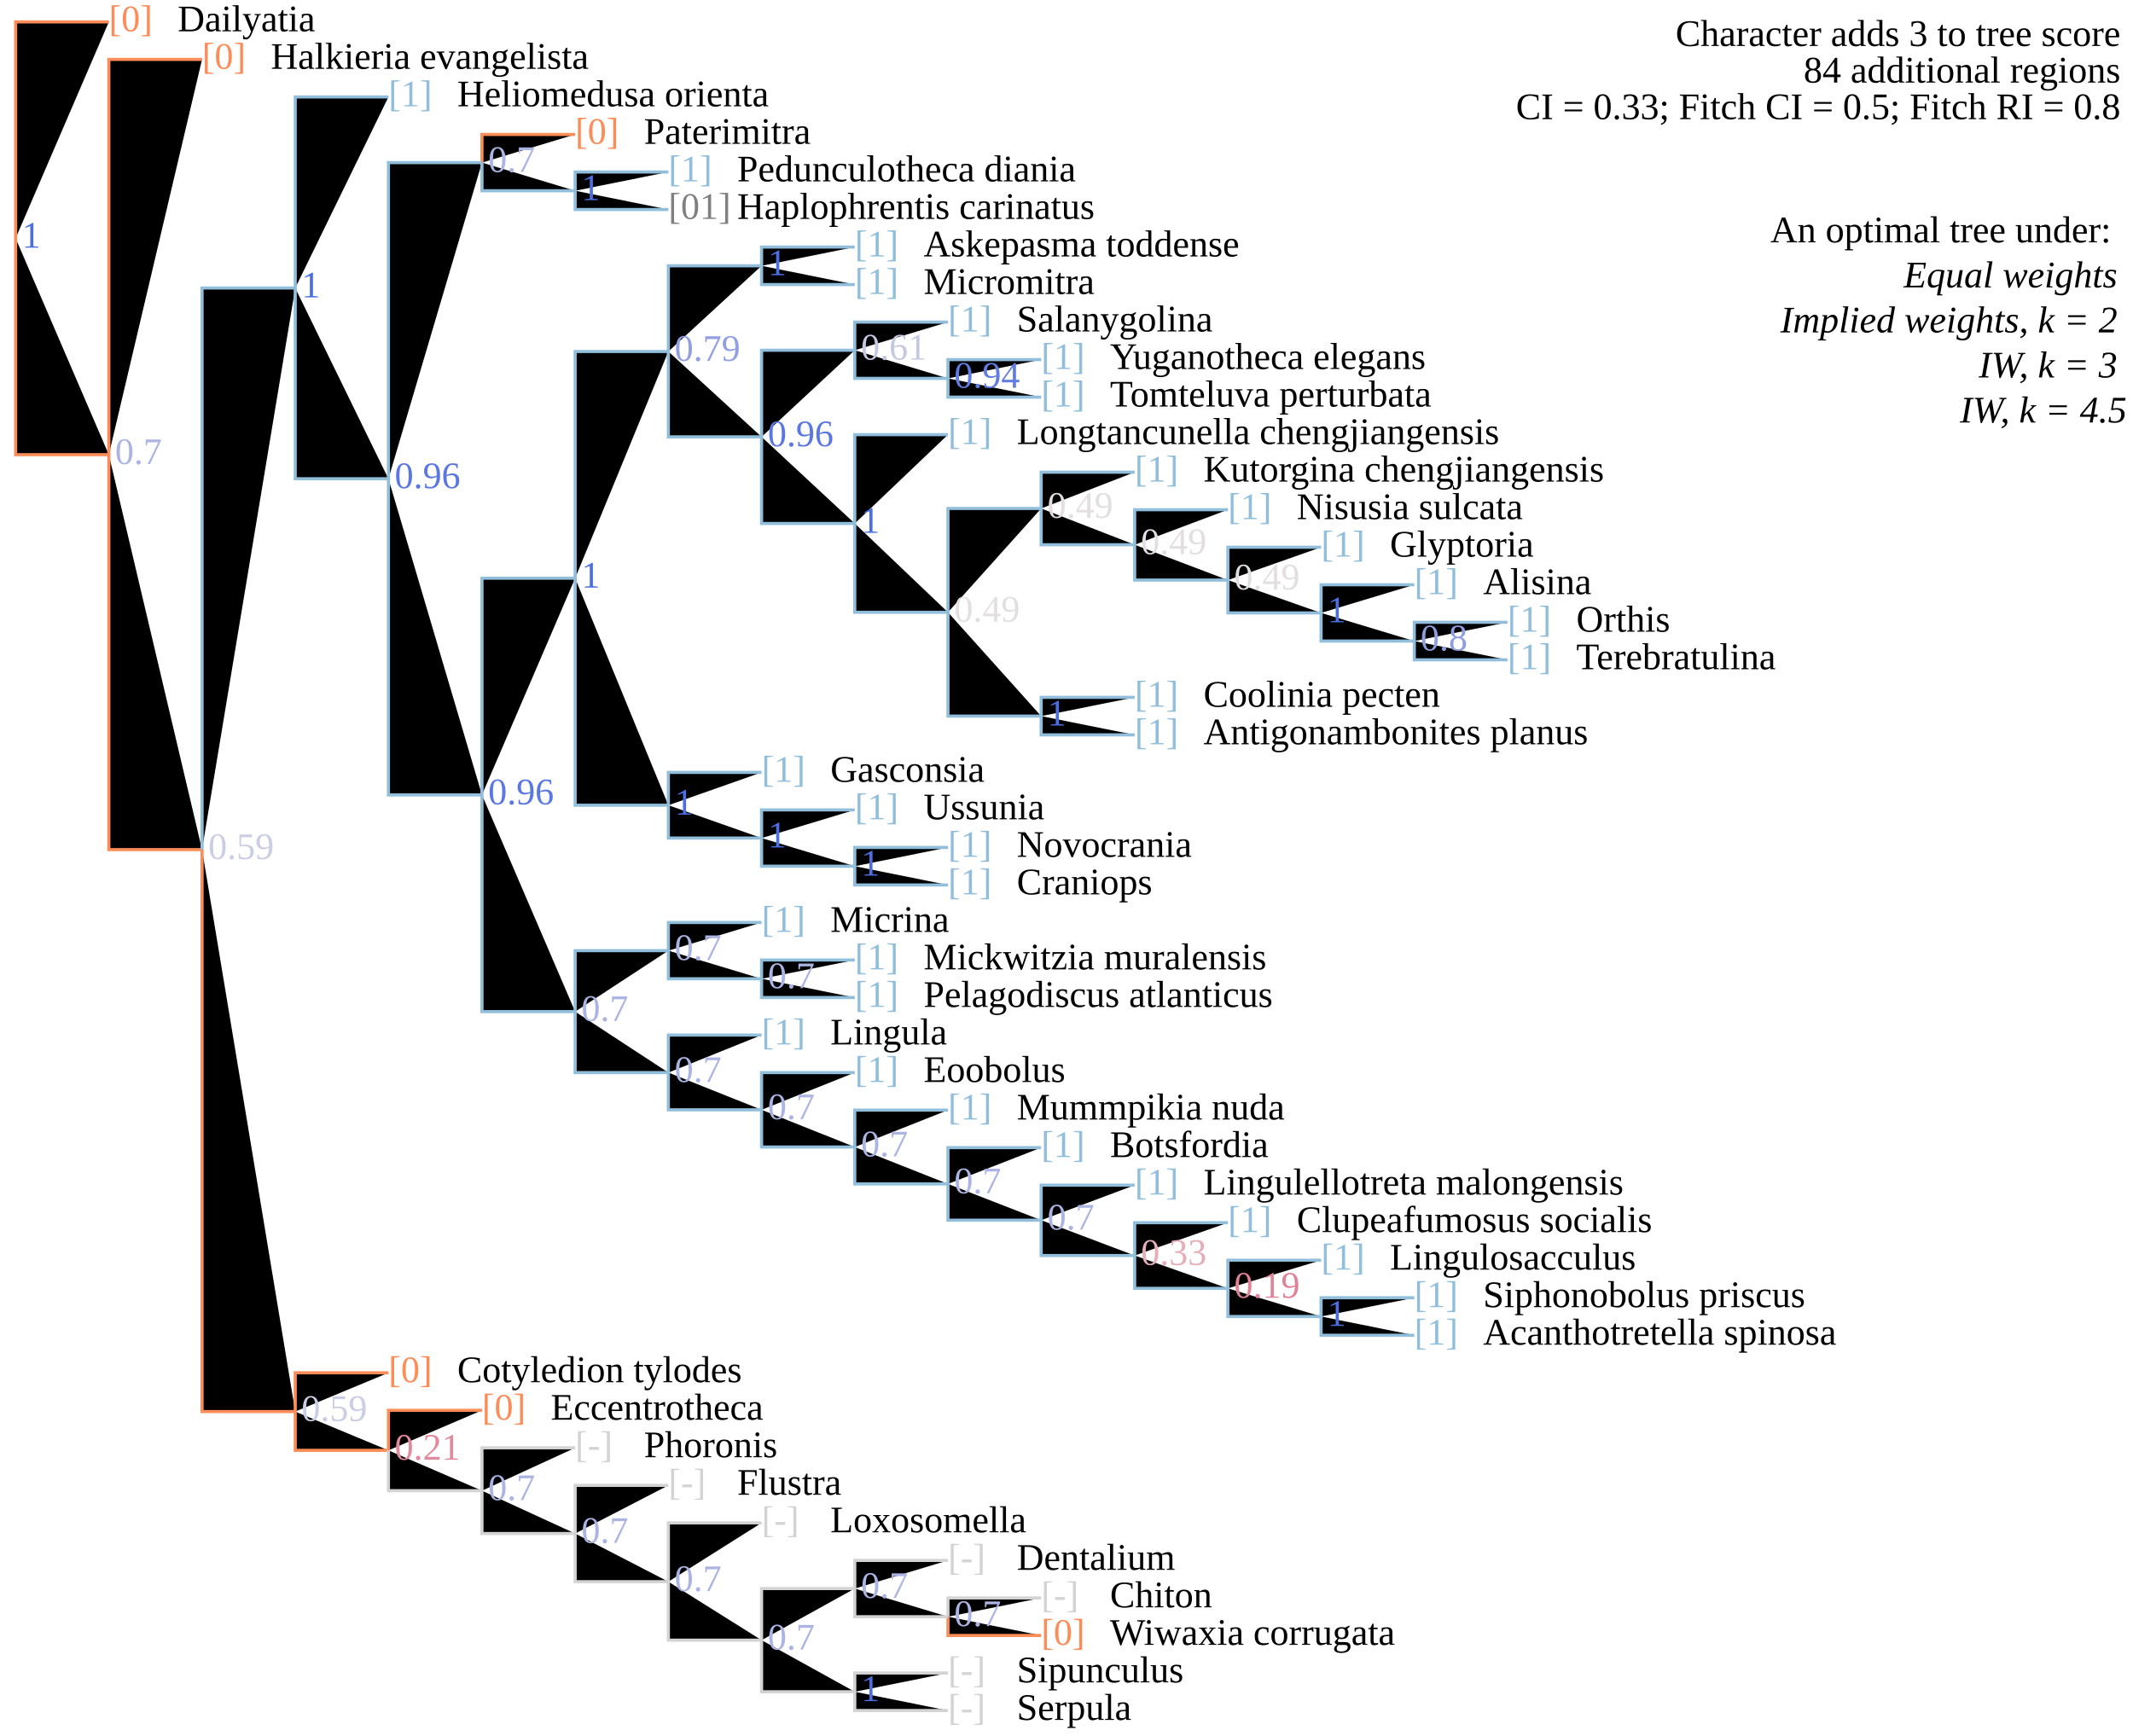
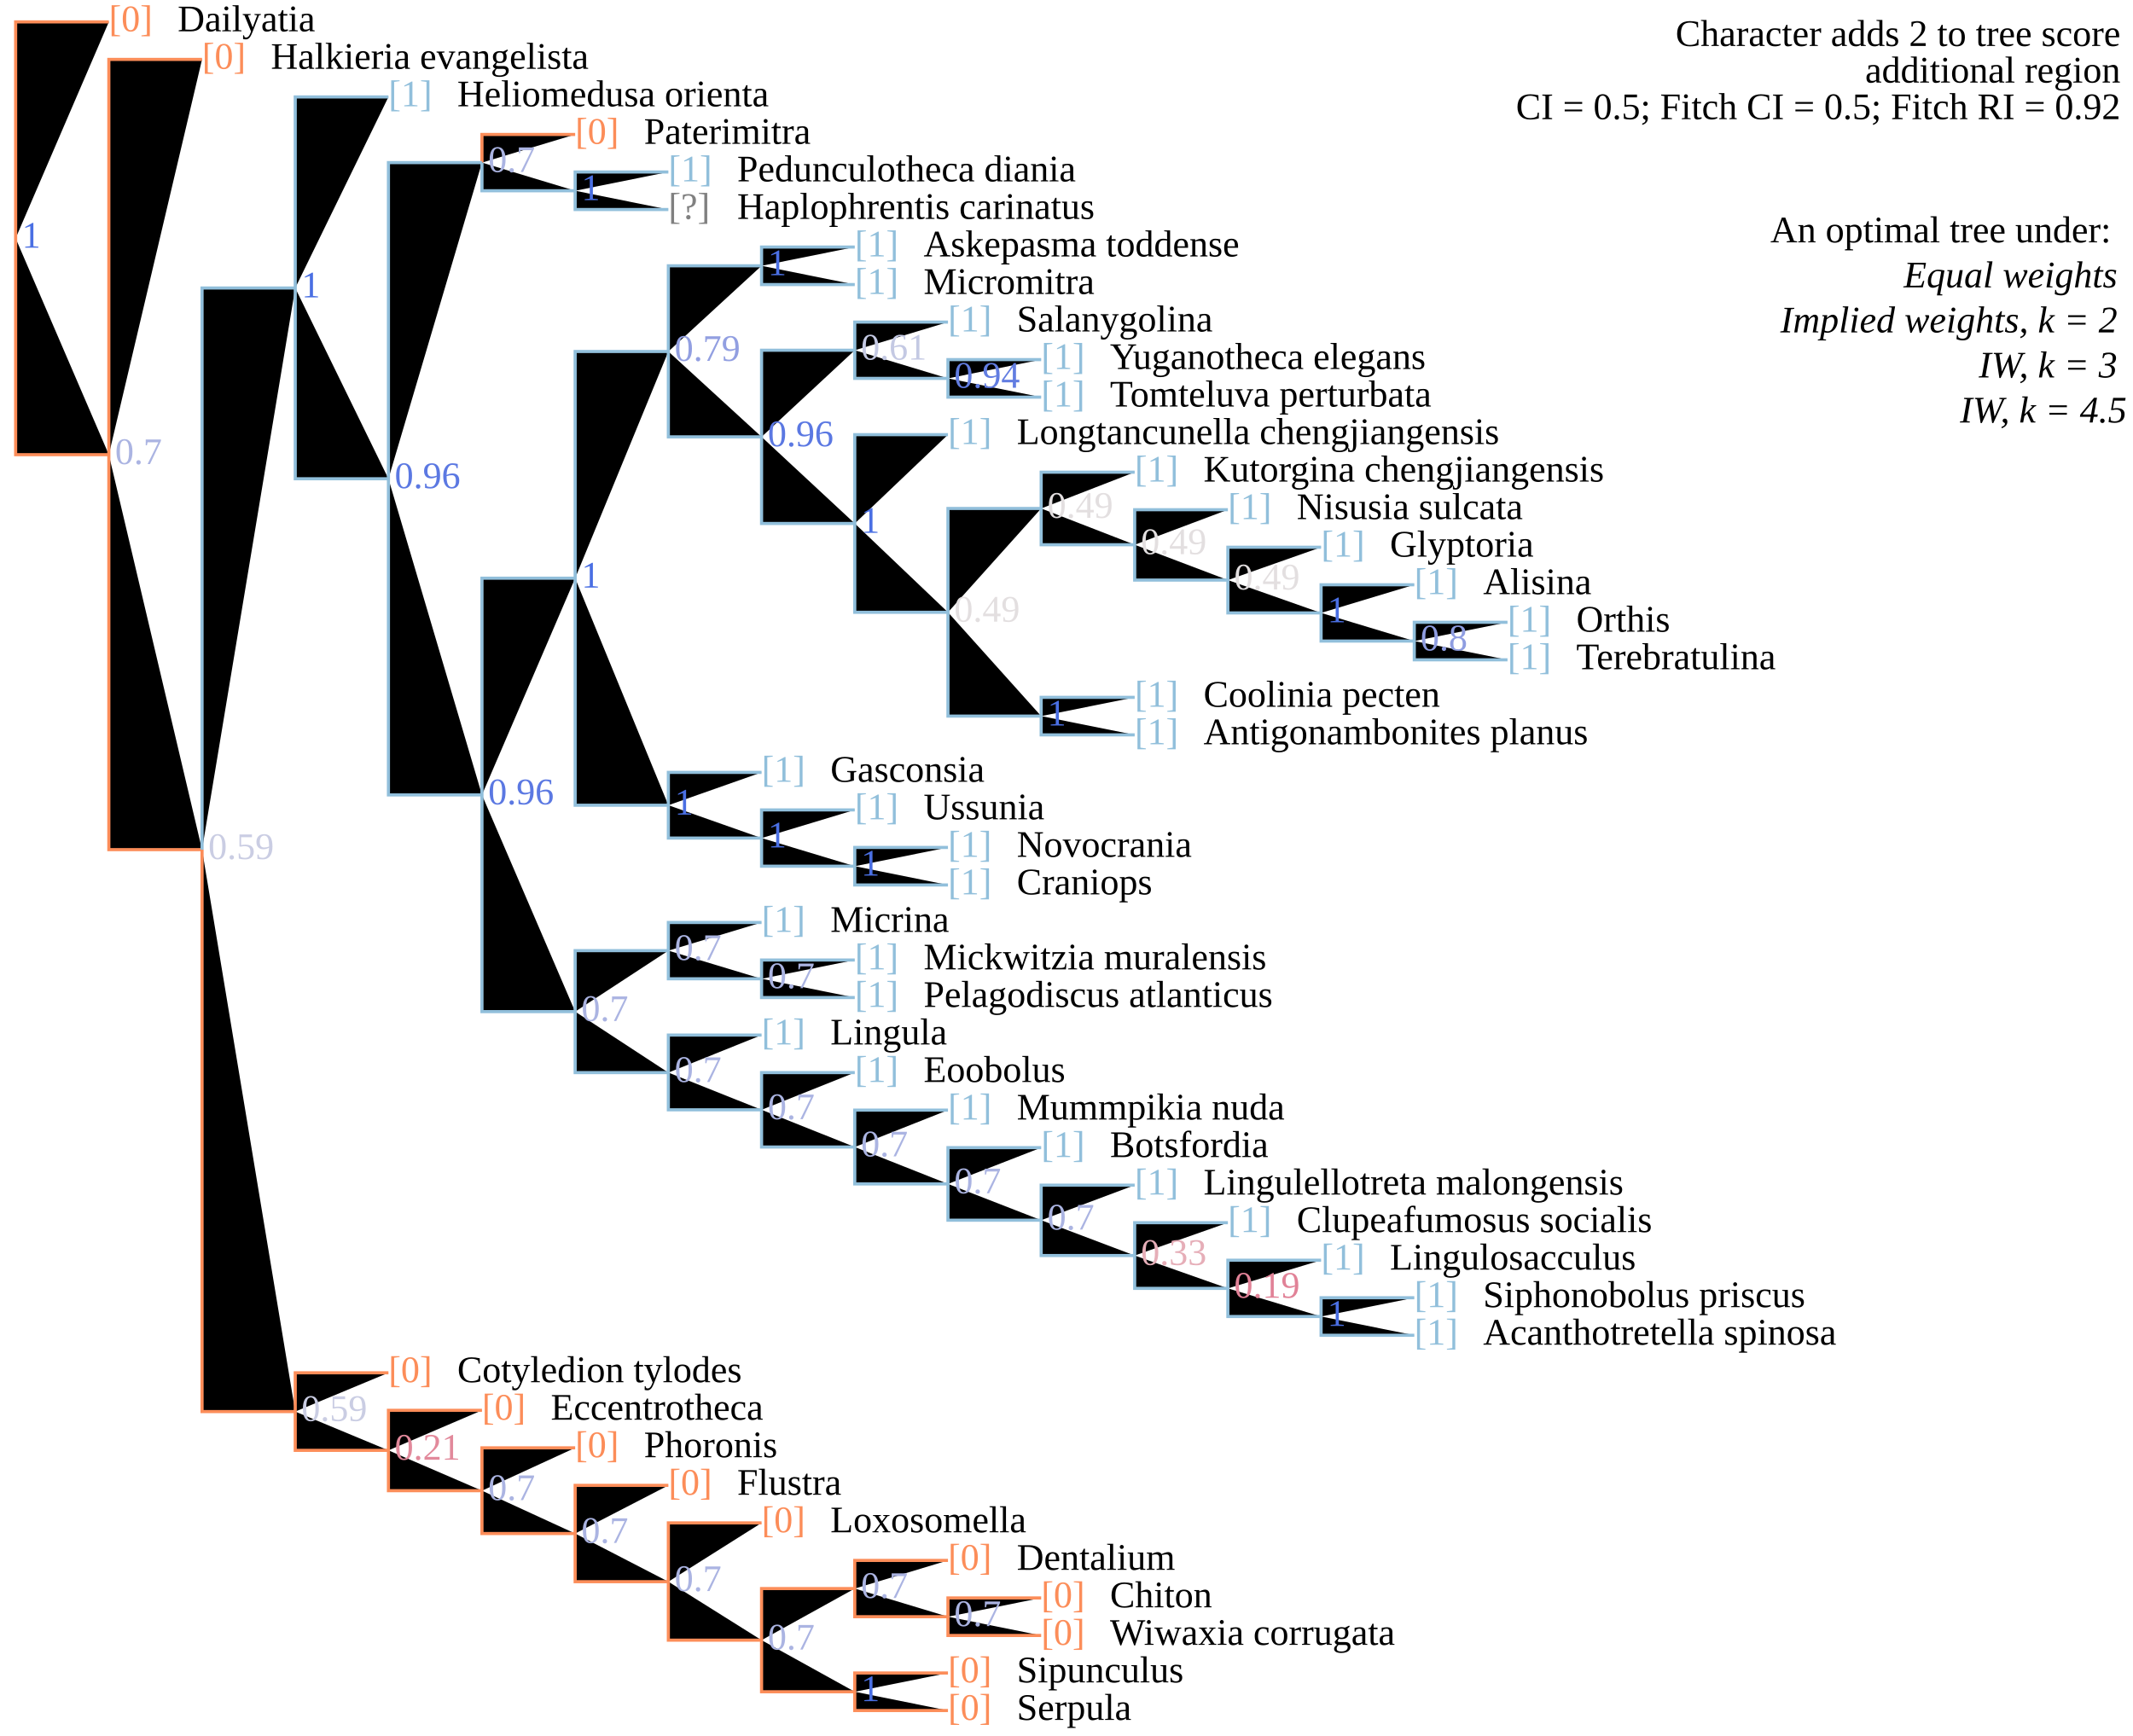
<svg xmlns="http://www.w3.org/2000/svg" version="1.1" width="682" height="555" class="tree" char="3">
-   <text x="678" y="14.7" text-anchor="end" class="stepsLabel">Character adds <tspan class="score">3</tspan> to tree score</text>
+   <text x="678" y="14.7" text-anchor="end" class="stepsLabel">Character adds <tspan class="score">2</tspan> to tree score</text>
  <text x="678" y="26.4" text-anchor="end" class="stepsLabel">
-     <tspan class="score">84</tspan> additional regions</text>
-   <text x="678" y="38.1" text-anchor="end" class="stepsLabel">CI = 0.33; Fitch CI = 0.5; Fitch RI = 0.8</text>
+     <tspan class="score" /> additional region</text>
+   <text x="678" y="38.1" text-anchor="end" class="stepsLabel">CI = 0.5; Fitch CI = 0.5; Fitch RI = 0.92</text>
  <text x="678" y="61.5" text-anchor="end" class="stepsLabel">
    <tspan dy="16">An optimal tree under:</tspan>
    <tspan x="680" style="font-style:italic" class="thisAn" dy="1.2em">Equal weights</tspan>
    <tspan x="680" style="font-style:italic" class="notThisAn" dy="1.2em">Implied weights, k = 2</tspan>
    <tspan x="680" style="font-style:italic" class="notThisAn" dy="1.2em">IW, k = 3</tspan>
    <tspan x="680" style="font-style:italic" class="notThisAn" dy="1.2em">IW, k = 4.5</tspan>
  </text>
  <text x="34.8" y="10" fill="#fc8d59" class="flag">[0]</text>
  <text x="56.8" y="10" class="taxonLabel">Dailyatia</text>
  <text x="64.6" y="22" fill="#fc8d59" class="flag">[0]</text>
  <text x="86.6" y="22" class="taxonLabel">Halkieria evangelista</text>
  <text x="154.1" y="454" fill="#fc8d59" class="flag">[0]</text>
  <text x="176.1" y="454" class="taxonLabel">Eccentrotheca</text>
  <text x="124.2" y="442" fill="#fc8d59" class="flag">[0]</text>
  <text x="146.2" y="442" class="taxonLabel">Cotyledion tylodes</text>
-   <text x="183.9" y="466" fill="lightgrey" class="flag">[-]</text>
+   <text x="183.9" y="466" fill="#fc8d59" class="flag">[0]</text>
  <text x="205.9" y="466" class="taxonLabel">Phoronis</text>
-   <text x="213.7" y="478" fill="lightgrey" class="flag">[-]</text>
+   <text x="213.7" y="478" fill="#fc8d59" class="flag">[0]</text>
  <text x="235.7" y="478" class="taxonLabel">Flustra</text>
-   <text x="243.5" y="490" fill="lightgrey" class="flag">[-]</text>
+   <text x="243.5" y="490" fill="#fc8d59" class="flag">[0]</text>
  <text x="265.5" y="490" class="taxonLabel">Loxosomella</text>
-   <text x="303.1" y="502" fill="lightgrey" class="flag">[-]</text>
+   <text x="303.1" y="502" fill="#fc8d59" class="flag">[0]</text>
  <text x="325.1" y="502" class="taxonLabel">Dentalium</text>
  <text x="332.9" y="526" fill="#fc8d59" class="flag">[0]</text>
  <text x="354.9" y="526" class="taxonLabel">Wiwaxia corrugata</text>
-   <text x="332.9" y="514" fill="lightgrey" class="flag">[-]</text>
+   <text x="332.9" y="514" fill="#fc8d59" class="flag">[0]</text>
  <text x="354.9" y="514" class="taxonLabel">Chiton</text>
-   <text x="303.1" y="550" fill="lightgrey" class="flag">[-]</text>
+   <text x="303.1" y="550" fill="#fc8d59" class="flag">[0]</text>
  <text x="325.1" y="550" class="taxonLabel">Serpula</text>
-   <text x="303.1" y="538" fill="lightgrey" class="flag">[-]</text>
+   <text x="303.1" y="538" fill="#fc8d59" class="flag">[0]</text>
  <text x="325.1" y="538" class="taxonLabel">Sipunculus</text>
  <text x="124.2" y="34" fill="#91bfdb" class="flag">[1]</text>
  <text x="146.2" y="34" class="taxonLabel">Heliomedusa orienta</text>
  <text x="183.9" y="46" fill="#fc8d59" class="flag">[0]</text>
  <text x="205.9" y="46" class="taxonLabel">Paterimitra</text>
-   <text x="213.7" y="70" fill="grey" class="flag">[01]</text>
+   <text x="213.7" y="70" fill="grey" class="flag">[?]</text>
  <text x="235.7" y="70" class="taxonLabel">Haplophrentis carinatus</text>
  <text x="213.7" y="58" fill="#91bfdb" class="flag">[1]</text>
  <text x="235.7" y="58" class="taxonLabel">Pedunculotheca diania</text>
  <text x="273.3" y="82" fill="#91bfdb" class="flag">[1]</text>
  <text x="295.3" y="82" class="taxonLabel">Askepasma toddense</text>
  <text x="273.3" y="94" fill="#91bfdb" class="flag">[1]</text>
  <text x="295.3" y="94" class="taxonLabel">Micromitra</text>
  <text x="303.1" y="106" fill="#91bfdb" class="flag">[1]</text>
  <text x="325.1" y="106" class="taxonLabel">Salanygolina</text>
  <text x="332.9" y="130" fill="#91bfdb" class="flag">[1]</text>
  <text x="354.9" y="130" class="taxonLabel">Tomteluva perturbata</text>
  <text x="332.9" y="118" fill="#91bfdb" class="flag">[1]</text>
  <text x="354.9" y="118" class="taxonLabel">Yuganotheca elegans</text>
  <text x="303.1" y="142" fill="#91bfdb" class="flag">[1]</text>
  <text x="325.1" y="142" class="taxonLabel">Longtancunella chengjiangensis</text>
  <text x="362.8" y="154" fill="#91bfdb" class="flag">[1]</text>
  <text x="384.8" y="154" class="taxonLabel">Kutorgina chengjiangensis</text>
  <text x="392.6" y="166" fill="#91bfdb" class="flag">[1]</text>
  <text x="414.6" y="166" class="taxonLabel">Nisusia sulcata</text>
  <text x="422.4" y="178" fill="#91bfdb" class="flag">[1]</text>
  <text x="444.4" y="178" class="taxonLabel">Glyptoria</text>
  <text x="482" y="202" fill="#91bfdb" class="flag">[1]</text>
  <text x="504" y="202" class="taxonLabel">Orthis</text>
  <text x="482" y="214" fill="#91bfdb" class="flag">[1]</text>
  <text x="504" y="214" class="taxonLabel">Terebratulina</text>
  <text x="452.2" y="190" fill="#91bfdb" class="flag">[1]</text>
  <text x="474.2" y="190" class="taxonLabel">Alisina</text>
  <text x="362.8" y="238" fill="#91bfdb" class="flag">[1]</text>
  <text x="384.8" y="238" class="taxonLabel">Antigonambonites planus</text>
  <text x="362.8" y="226" fill="#91bfdb" class="flag">[1]</text>
  <text x="384.8" y="226" class="taxonLabel">Coolinia pecten</text>
  <text x="243.5" y="250" fill="#91bfdb" class="flag">[1]</text>
  <text x="265.5" y="250" class="taxonLabel">Gasconsia</text>
  <text x="273.3" y="262" fill="#91bfdb" class="flag">[1]</text>
  <text x="295.3" y="262" class="taxonLabel">Ussunia</text>
  <text x="303.1" y="286" fill="#91bfdb" class="flag">[1]</text>
  <text x="325.1" y="286" class="taxonLabel">Craniops</text>
  <text x="303.1" y="274" fill="#91bfdb" class="flag">[1]</text>
  <text x="325.1" y="274" class="taxonLabel">Novocrania</text>
  <text x="243.5" y="298" fill="#91bfdb" class="flag">[1]</text>
  <text x="265.5" y="298" class="taxonLabel">Micrina</text>
  <text x="273.3" y="322" fill="#91bfdb" class="flag">[1]</text>
  <text x="295.3" y="322" class="taxonLabel">Pelagodiscus atlanticus</text>
  <text x="273.3" y="310" fill="#91bfdb" class="flag">[1]</text>
  <text x="295.3" y="310" class="taxonLabel">Mickwitzia muralensis</text>
  <text x="243.5" y="334" fill="#91bfdb" class="flag">[1]</text>
  <text x="265.5" y="334" class="taxonLabel">Lingula</text>
  <text x="273.3" y="346" fill="#91bfdb" class="flag">[1]</text>
  <text x="295.3" y="346" class="taxonLabel">Eoobolus</text>
  <text x="303.1" y="358" fill="#91bfdb" class="flag">[1]</text>
  <text x="325.1" y="358" class="taxonLabel">Mummpikia nuda</text>
  <text x="332.9" y="370" fill="#91bfdb" class="flag">[1]</text>
  <text x="354.9" y="370" class="taxonLabel">Botsfordia</text>
  <text x="422.4" y="406" fill="#91bfdb" class="flag">[1]</text>
  <text x="444.4" y="406" class="taxonLabel">Lingulosacculus</text>
  <text x="362.8" y="382" fill="#91bfdb" class="flag">[1]</text>
  <text x="384.8" y="382" class="taxonLabel">Lingulellotreta malongensis</text>
  <text x="392.6" y="394" fill="#91bfdb" class="flag">[1]</text>
  <text x="414.6" y="394" class="taxonLabel">Clupeafumosus socialis</text>
  <text x="452.2" y="418" fill="#91bfdb" class="flag">[1]</text>
  <text x="474.2" y="418" class="taxonLabel">Siphonobolus priscus</text>
  <text x="452.2" y="430" fill="#91bfdb" class="flag">[1]</text>
  <text x="474.2" y="430" class="taxonLabel">Acanthotretella spinosa</text>
-   <path d="M5,76.2V7H34.8M5,76.2V145.4H34.8M34.8,145.4V19H64.6M34.8,145.4V271.7H64.6M154.1,52V43H183.9M64.6,271.7V451.4H94.4M94.4,451.4V439H124.2M94.4,451.4V463.8H124.2M124.2,463.8V451H154.1M303.1,517V523H332.9" stroke="#fc8d59" />
+   <path d="M5,76.2V7H34.8M5,76.2V145.4H34.8M34.8,145.4V19H64.6M34.8,145.4V271.7H64.6M154.1,52V43H183.9M64.6,271.7V451.4H94.4M94.4,451.4V439H124.2M94.4,451.4V463.8H124.2M124.2,463.8V451H154.1M124.2,463.8V476.7H154.1M154.1,476.7V463H183.9M154.1,476.7V490.4H183.9M183.9,490.4V475H213.7M183.9,490.4V505.8H213.7M213.7,505.8V487H243.5M213.7,505.8V524.5H243.5M243.5,524.5V508H273.3M273.3,508V499H303.1M273.3,508V517H303.1M303.1,517V511H332.9M303.1,517V523H332.9M243.5,524.5V541H273.3M273.3,541V535H303.1M273.3,541V547H303.1" stroke="#fc8d59" />
  <path d="M64.6,271.7V92.1H94.4M94.4,92.1V31H124.2M94.4,92.1V153.1H124.2M124.2,153.1V52H154.1M154.1,52V61H183.9M183.9,61V55H213.7M183.9,61V67H213.7M124.2,153.1V254.2H154.1M154.1,254.2V184.9H183.9M183.9,184.9V112.4H213.7M213.7,112.4V85H243.5M243.5,85V79H273.3M243.5,85V91H273.3M213.7,112.4V139.7H243.5M243.5,139.7V112H273.3M273.3,112V103H303.1M273.3,112V121H303.1M303.1,121V115H332.9M303.1,121V127H332.9M243.5,139.7V167.4H273.3M273.3,167.4V139H303.1M273.3,167.4V195.8H303.1M303.1,195.8V162.6H332.9M332.9,162.6V151H362.8M332.9,162.6V174.2H362.8M362.8,174.2V163H392.6M362.8,174.2V185.5H392.6M392.6,185.5V175H422.4M392.6,185.5V196H422.4M422.4,196V187H452.2M422.4,196V205H452.2M452.2,205V199H482M452.2,205V211H482M303.1,195.8V229H332.9M332.9,229V223H362.8M332.9,229V235H362.8M183.9,184.9V257.5H213.7M213.7,257.5V247H243.5M213.7,257.5V268H243.5M243.5,268V259H273.3M243.5,268V277H273.3M273.3,277V271H303.1M273.3,277V283H303.1M154.1,254.2V323.5H183.9M183.9,323.5V304H213.7M213.7,304V295H243.5M213.7,304V313H243.5M243.5,313V307H273.3M243.5,313V319H273.3M183.9,323.5V343H213.7M213.7,343V331H243.5M213.7,343V354.9H243.5M243.5,354.9V343H273.3M243.5,354.9V366.8H273.3M273.3,366.8V355H303.1M273.3,366.8V378.6H303.1M303.1,378.6V367H332.9M303.1,378.6V390.2H332.9M332.9,390.2V379H362.8M332.9,390.2V401.5H362.8M362.8,401.5V391H392.6M362.8,401.5V412H392.6M392.6,412V403H422.4M392.6,412V421H422.4M422.4,421V415H452.2M422.4,421V427H452.2" stroke="#91bfdb" />
-   <path d="M124.2,463.8V476.7H154.1M154.1,476.7V463H183.9M154.1,476.7V490.4H183.9M183.9,490.4V475H213.7M183.9,490.4V505.8H213.7M213.7,505.8V487H243.5M213.7,505.8V524.5H243.5M243.5,524.5V508H273.3M273.3,508V499H303.1M273.3,508V517H303.1M303.1,517V511H332.9M243.5,524.5V541H273.3M273.3,541V535H303.1M273.3,541V547H303.1" stroke="lightgrey" class="inapplicable" />
  <text x="7" y="79.2" class="node" fill="#4A6FE3">1</text>
  <text x="36.8" y="148.4" class="node" fill="#ABB4E2">0.7</text>
  <text x="66.6" y="274.7" class="node" fill="#CACDE3">0.59</text>
  <text x="96.4" y="95.1" class="node" fill="#4A6FE3">1</text>
  <text x="126.2" y="156.1" class="node" fill="#5B78E2">0.96</text>
  <text x="156.1" y="55" class="node" fill="#ABB4E2">0.7</text>
  <text x="185.9" y="64" class="node" fill="#4A6FE3">1</text>
  <text x="156.1" y="257.2" class="node" fill="#5B78E2">0.96</text>
  <text x="185.9" y="187.9" class="node" fill="#4A6FE3">1</text>
  <text x="215.7" y="115.4" class="node" fill="#929FE1">0.79</text>
  <text x="245.5" y="88" class="node" fill="#4A6FE3">1</text>
  <text x="245.5" y="142.7" class="node" fill="#5B78E2">0.96</text>
  <text x="275.3" y="115" class="node" fill="#C4C9E3">0.61</text>
  <text x="305.1" y="124" class="node" fill="#627DE1">0.94</text>
  <text x="275.3" y="170.4" class="node" fill="#4A6FE3">1</text>
  <text x="305.1" y="198.8" class="node" fill="#E3DFE0">0.49</text>
  <text x="334.9" y="165.6" class="node" fill="#E3DFE0">0.49</text>
  <text x="364.8" y="177.2" class="node" fill="#E3DFE0">0.49</text>
  <text x="394.6" y="188.5" class="node" fill="#E3DFE0">0.49</text>
  <text x="424.4" y="199" class="node" fill="#4A6FE3">1</text>
  <text x="454.2" y="208" class="node" fill="#8F9DE1">0.8</text>
  <text x="334.9" y="232" class="node" fill="#4A6FE3">1</text>
  <text x="215.7" y="260.5" class="node" fill="#4A6FE3">1</text>
  <text x="245.5" y="271" class="node" fill="#4A6FE3">1</text>
  <text x="275.3" y="280" class="node" fill="#4A6FE3">1</text>
  <text x="185.9" y="326.5" class="node" fill="#ABB4E2">0.7</text>
  <text x="215.7" y="307" class="node" fill="#ABB4E2">0.7</text>
  <text x="245.5" y="316" class="node" fill="#ABB4E2">0.7</text>
  <text x="215.7" y="346" class="node" fill="#ABB4E2">0.7</text>
  <text x="245.5" y="357.9" class="node" fill="#ABB4E2">0.7</text>
  <text x="275.3" y="369.8" class="node" fill="#ABB4E2">0.7</text>
  <text x="305.1" y="381.6" class="node" fill="#ABB4E2">0.7</text>
  <text x="334.9" y="393.2" class="node" fill="#ABB4E2">0.7</text>
  <text x="364.8" y="404.5" class="node" fill="#E6AEB8">0.33</text>
  <text x="394.6" y="415" class="node" fill="#E18297">0.19</text>
  <text x="424.4" y="424" class="node" fill="#4A6FE3">1</text>
  <text x="96.4" y="454.4" class="node" fill="#CACDE3">0.59</text>
  <text x="126.2" y="466.8" class="node" fill="#E2899B">0.21</text>
  <text x="156.1" y="479.7" class="node" fill="#ABB4E2">0.7</text>
  <text x="185.9" y="493.4" class="node" fill="#ABB4E2">0.7</text>
  <text x="215.7" y="508.8" class="node" fill="#ABB4E2">0.7</text>
  <text x="245.5" y="527.5" class="node" fill="#ABB4E2">0.7</text>
  <text x="275.3" y="511" class="node" fill="#ABB4E2">0.7</text>
  <text x="305.1" y="520" class="node" fill="#ABB4E2">0.7</text>
  <text x="275.3" y="544" class="node" fill="#4A6FE3">1</text>
</svg>
